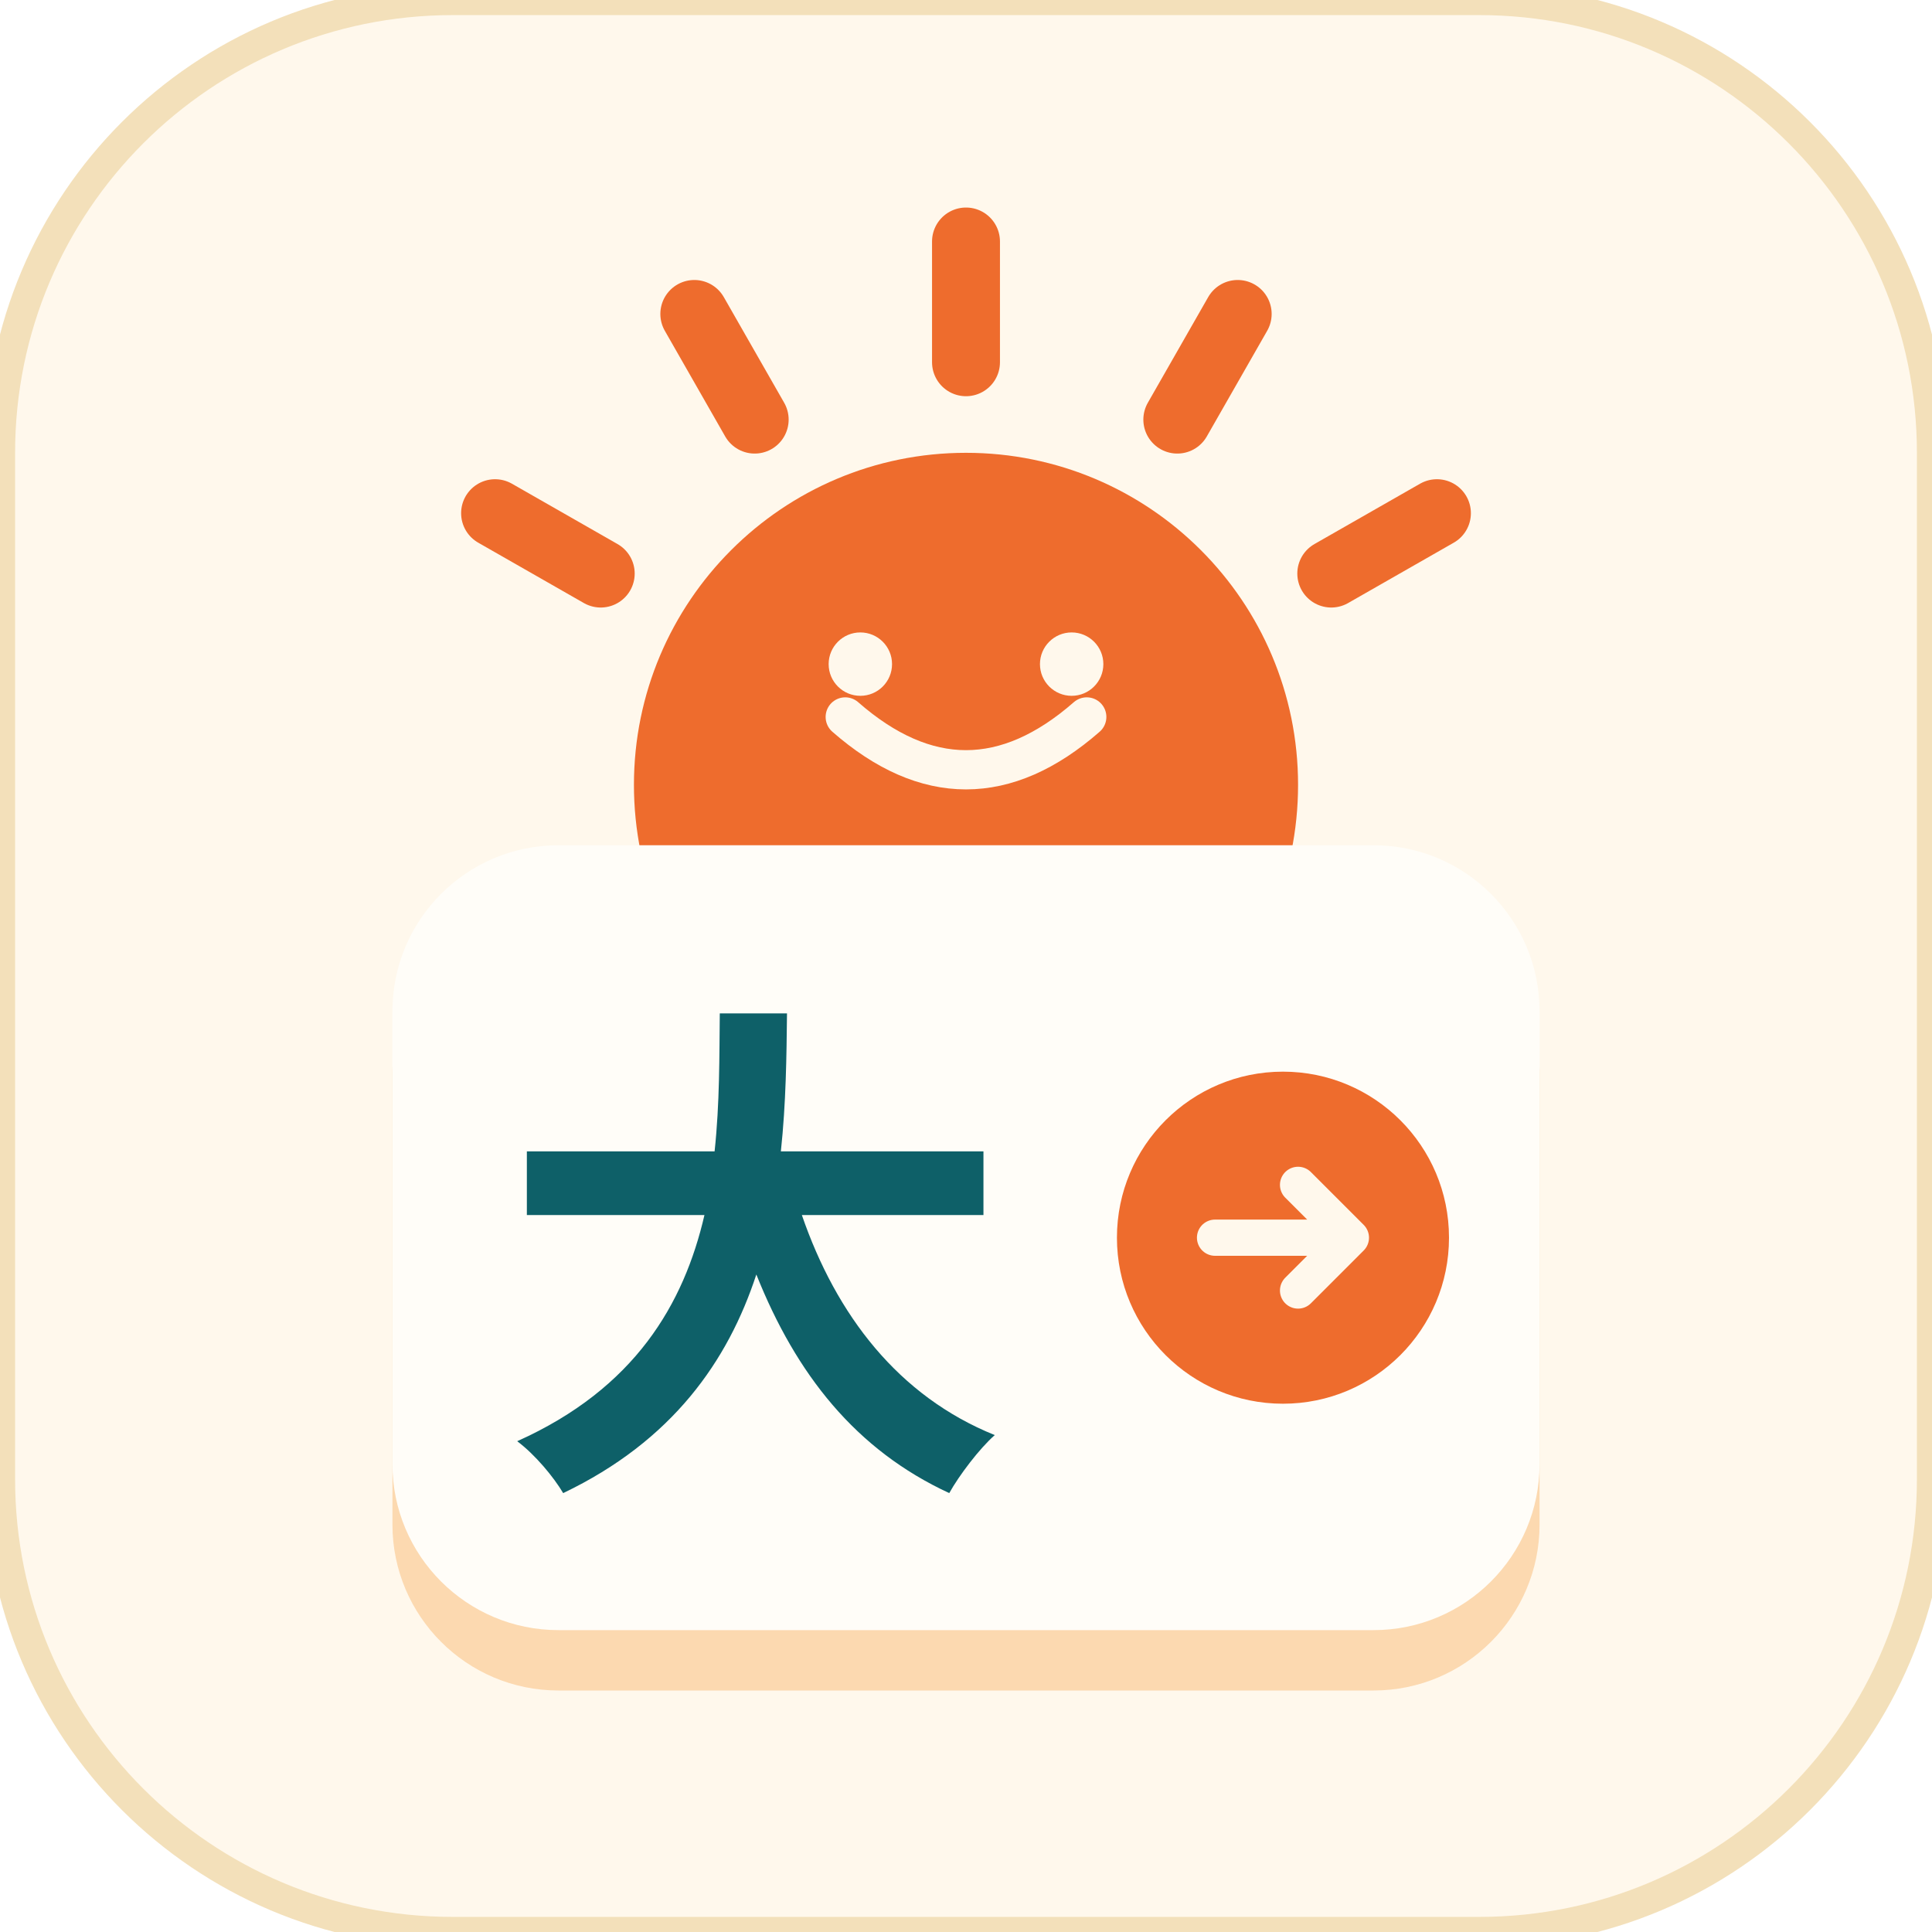
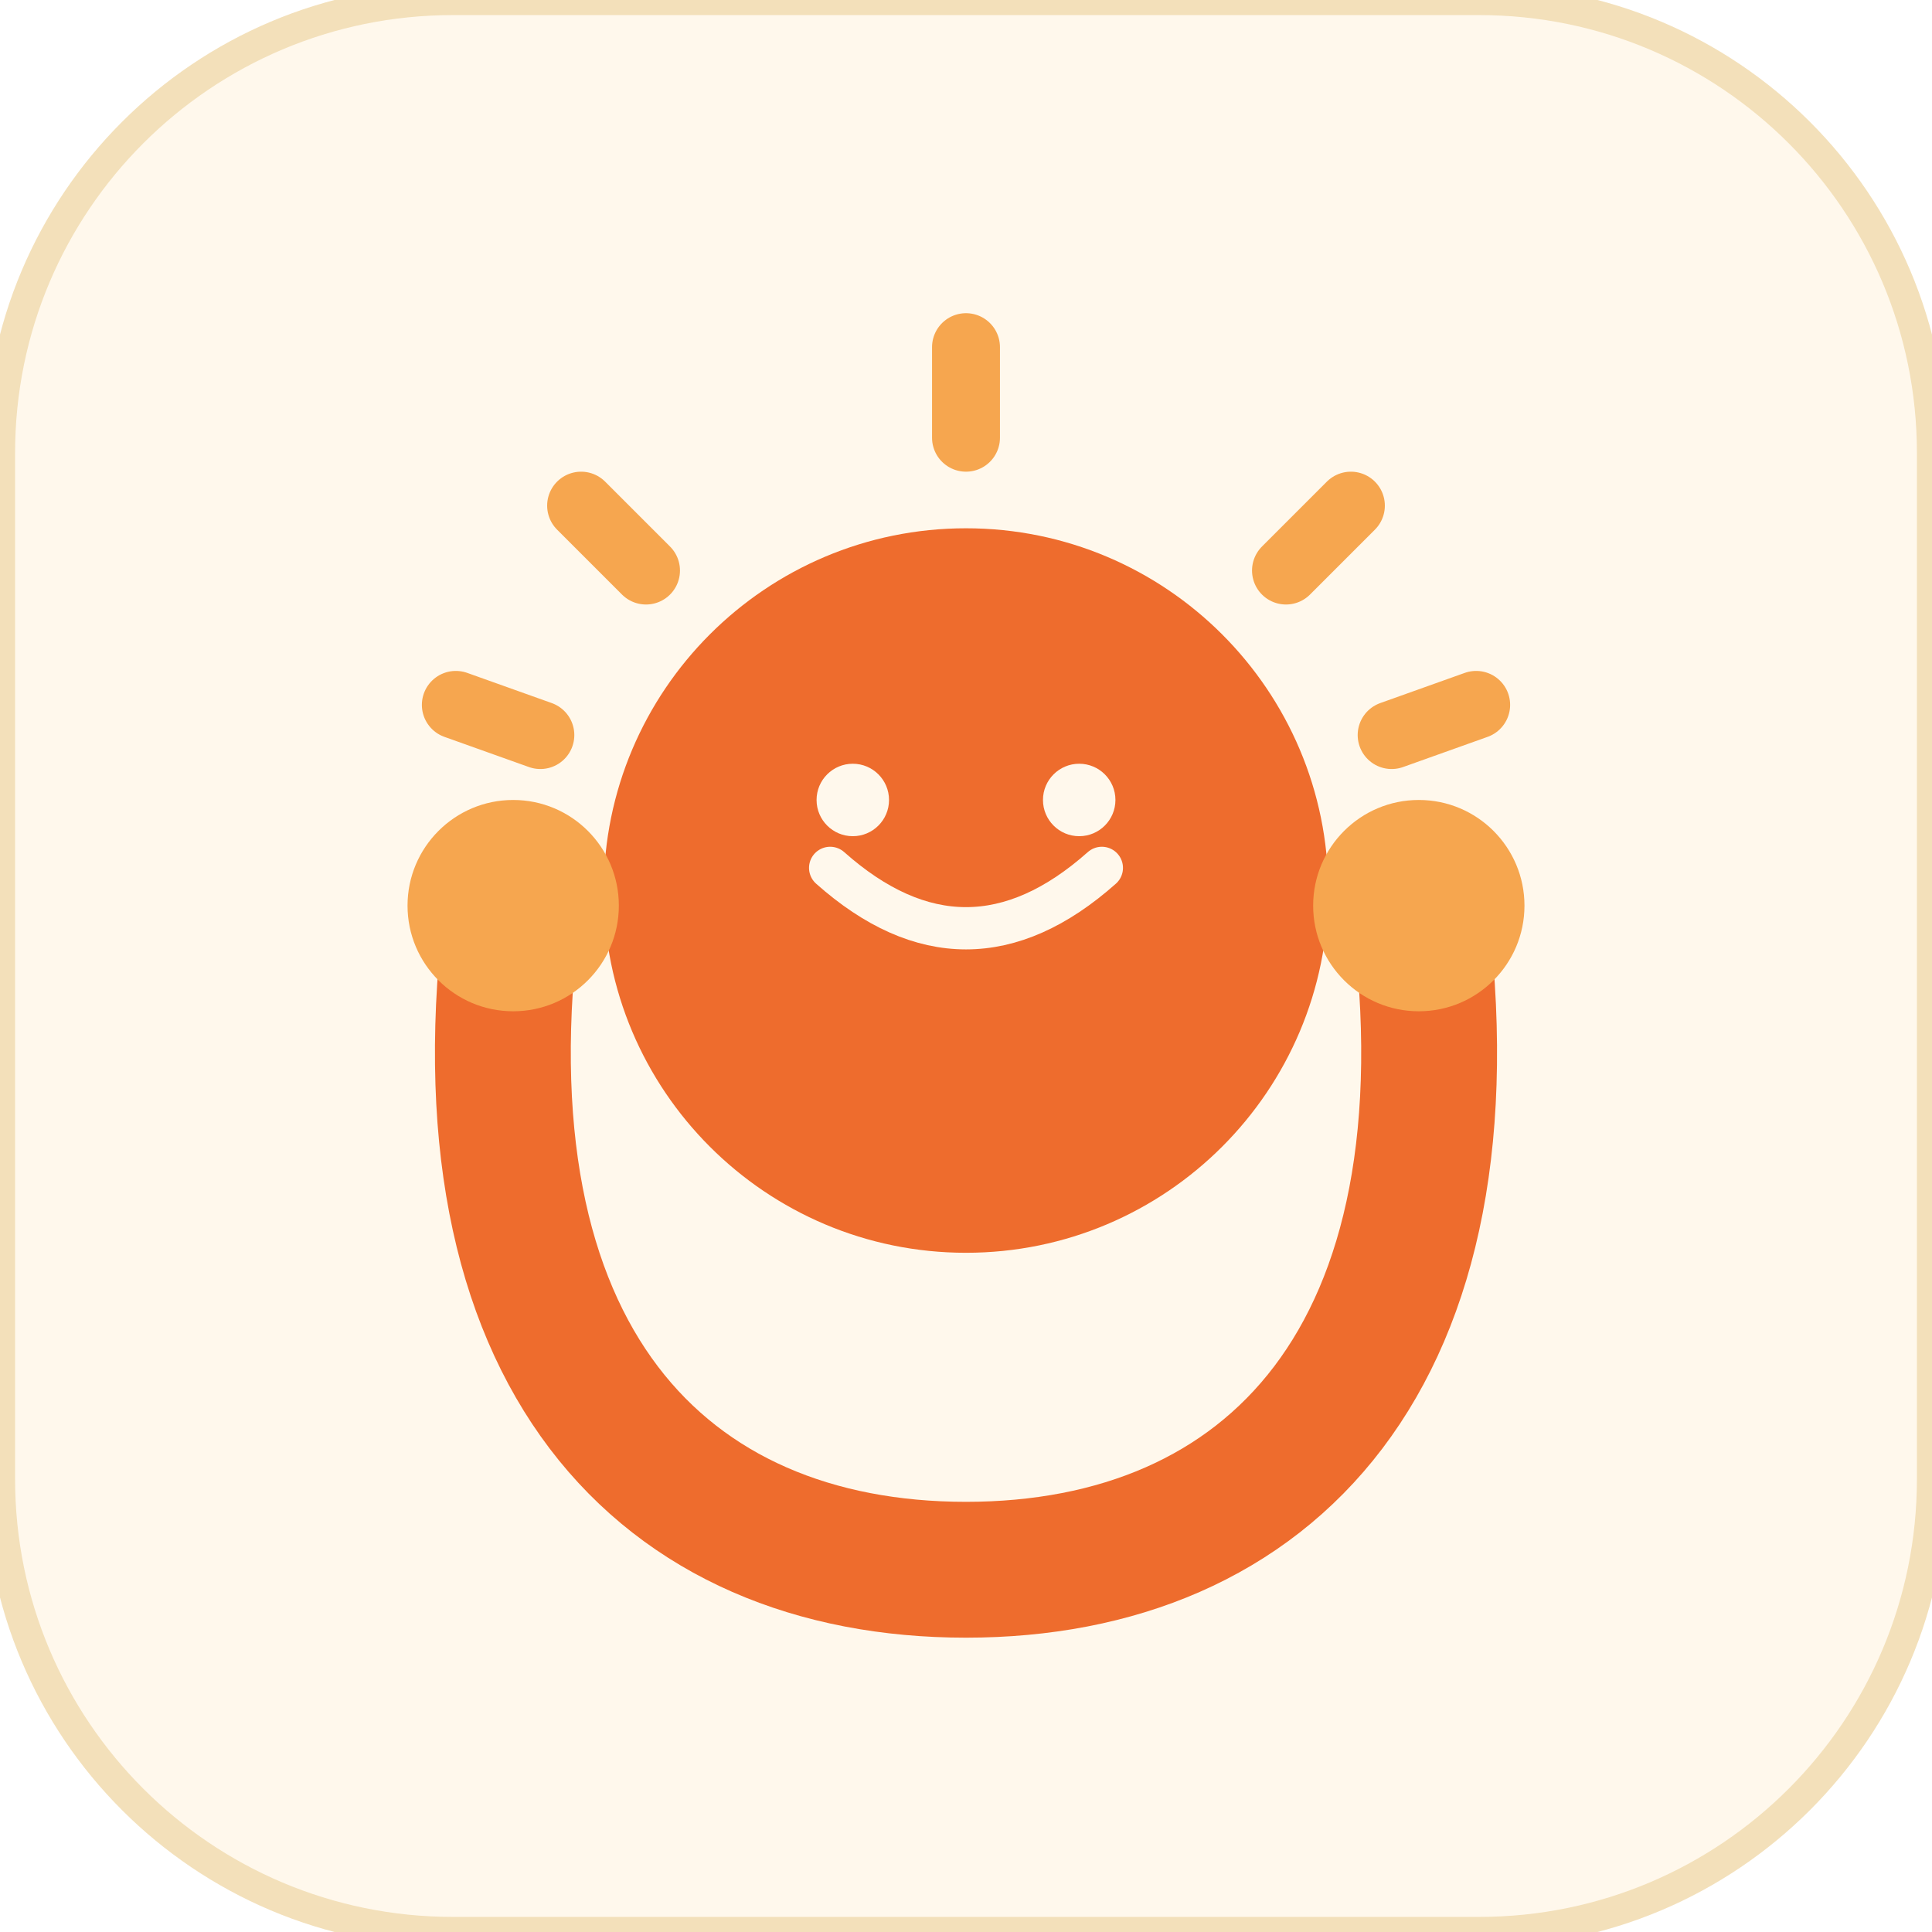
<svg xmlns="http://www.w3.org/2000/svg" viewBox="0 0 128 128" width="128" height="128" role="img" aria-label="暖龄 EasyView">
  <rect width="128" height="128" rx="30" fill="#FFF8EC" stroke="#F3E0BA" stroke-width="2" />
-   <g stroke="#EE6C2D" stroke-width="4.5" stroke-linecap="round">
-     <path d="M39.8 38 L32.8 34" />
-     <path d="M50 27.8 L46 20.8" />
-     <path d="M64 24 L64 16" />
-     <path d="M78 27.8 L82 20.8" />
-     <path d="M88.2 38 L95.2 34" />
+   <g stroke="#F6A64F" stroke-width="4.5" stroke-linecap="round">
+     <path d="M64 29 L64 23" />
+     <path d="M85.2 37.8 L89.5 33.5" />
+     <path d="M42.8 37.8 L38.5 33.5" />
+     <path d="M92.2 48.7 L97.8 46.7" />
+     <path d="M35.8 48.7 L30.2 46.7" />
  </g>
-   <circle cx="64" cy="52" r="22" fill="#EE6C2D" />
-   <circle cx="57" cy="44" r="2.1" fill="#FFF8EC" />
-   <circle cx="71" cy="44" r="2.1" fill="#FFF8EC" />
-   <path d="M56 47.5 Q64 54.5 72 47.5" fill="none" stroke="#FFF8EC" stroke-width="2.6" stroke-linecap="round" />
-   <rect x="26" y="60" width="76" height="52" rx="11" fill="#F6A64F" opacity=".38" />
-   <rect x="26" y="56" width="76" height="52" rx="11" fill="#FFFDF8" />
-   <text x="50" y="96" text-anchor="middle" font-family="Microsoft YaHei, Noto Sans SC, sans-serif" font-size="34" font-weight="700" fill="#0E6068">大</text>
-   <circle cx="85" cy="82" r="11" fill="#EE6C2D" />
-   <path d="M80.5 82h9M86 78.5l3.5 3.5L86 85.5" fill="none" stroke="#FFF8EC" stroke-width="2.4" stroke-linecap="round" stroke-linejoin="round" />
+   <circle cx="64" cy="59" r="24" fill="#EE6C2D" />
+   <circle cx="56.5" cy="53" r="2.4" fill="#FFF8EC" />
+   <circle cx="71.5" cy="53" r="2.4" fill="#FFF8EC" />
+   <path d="M55 57.5 Q64 65.5 73 57.5" fill="none" stroke="#FFF8EC" stroke-width="2.8" stroke-linecap="round" />
+   <path d="M34 60 C30 90 44 104 64 104 C84 104 98 90 94 60" fill="none" stroke="#EE6C2D" stroke-width="9" stroke-linecap="round" />
+   <circle cx="34" cy="60" r="7" fill="#F6A64F" />
+   <circle cx="94" cy="60" r="7" fill="#F6A64F" />
</svg>
